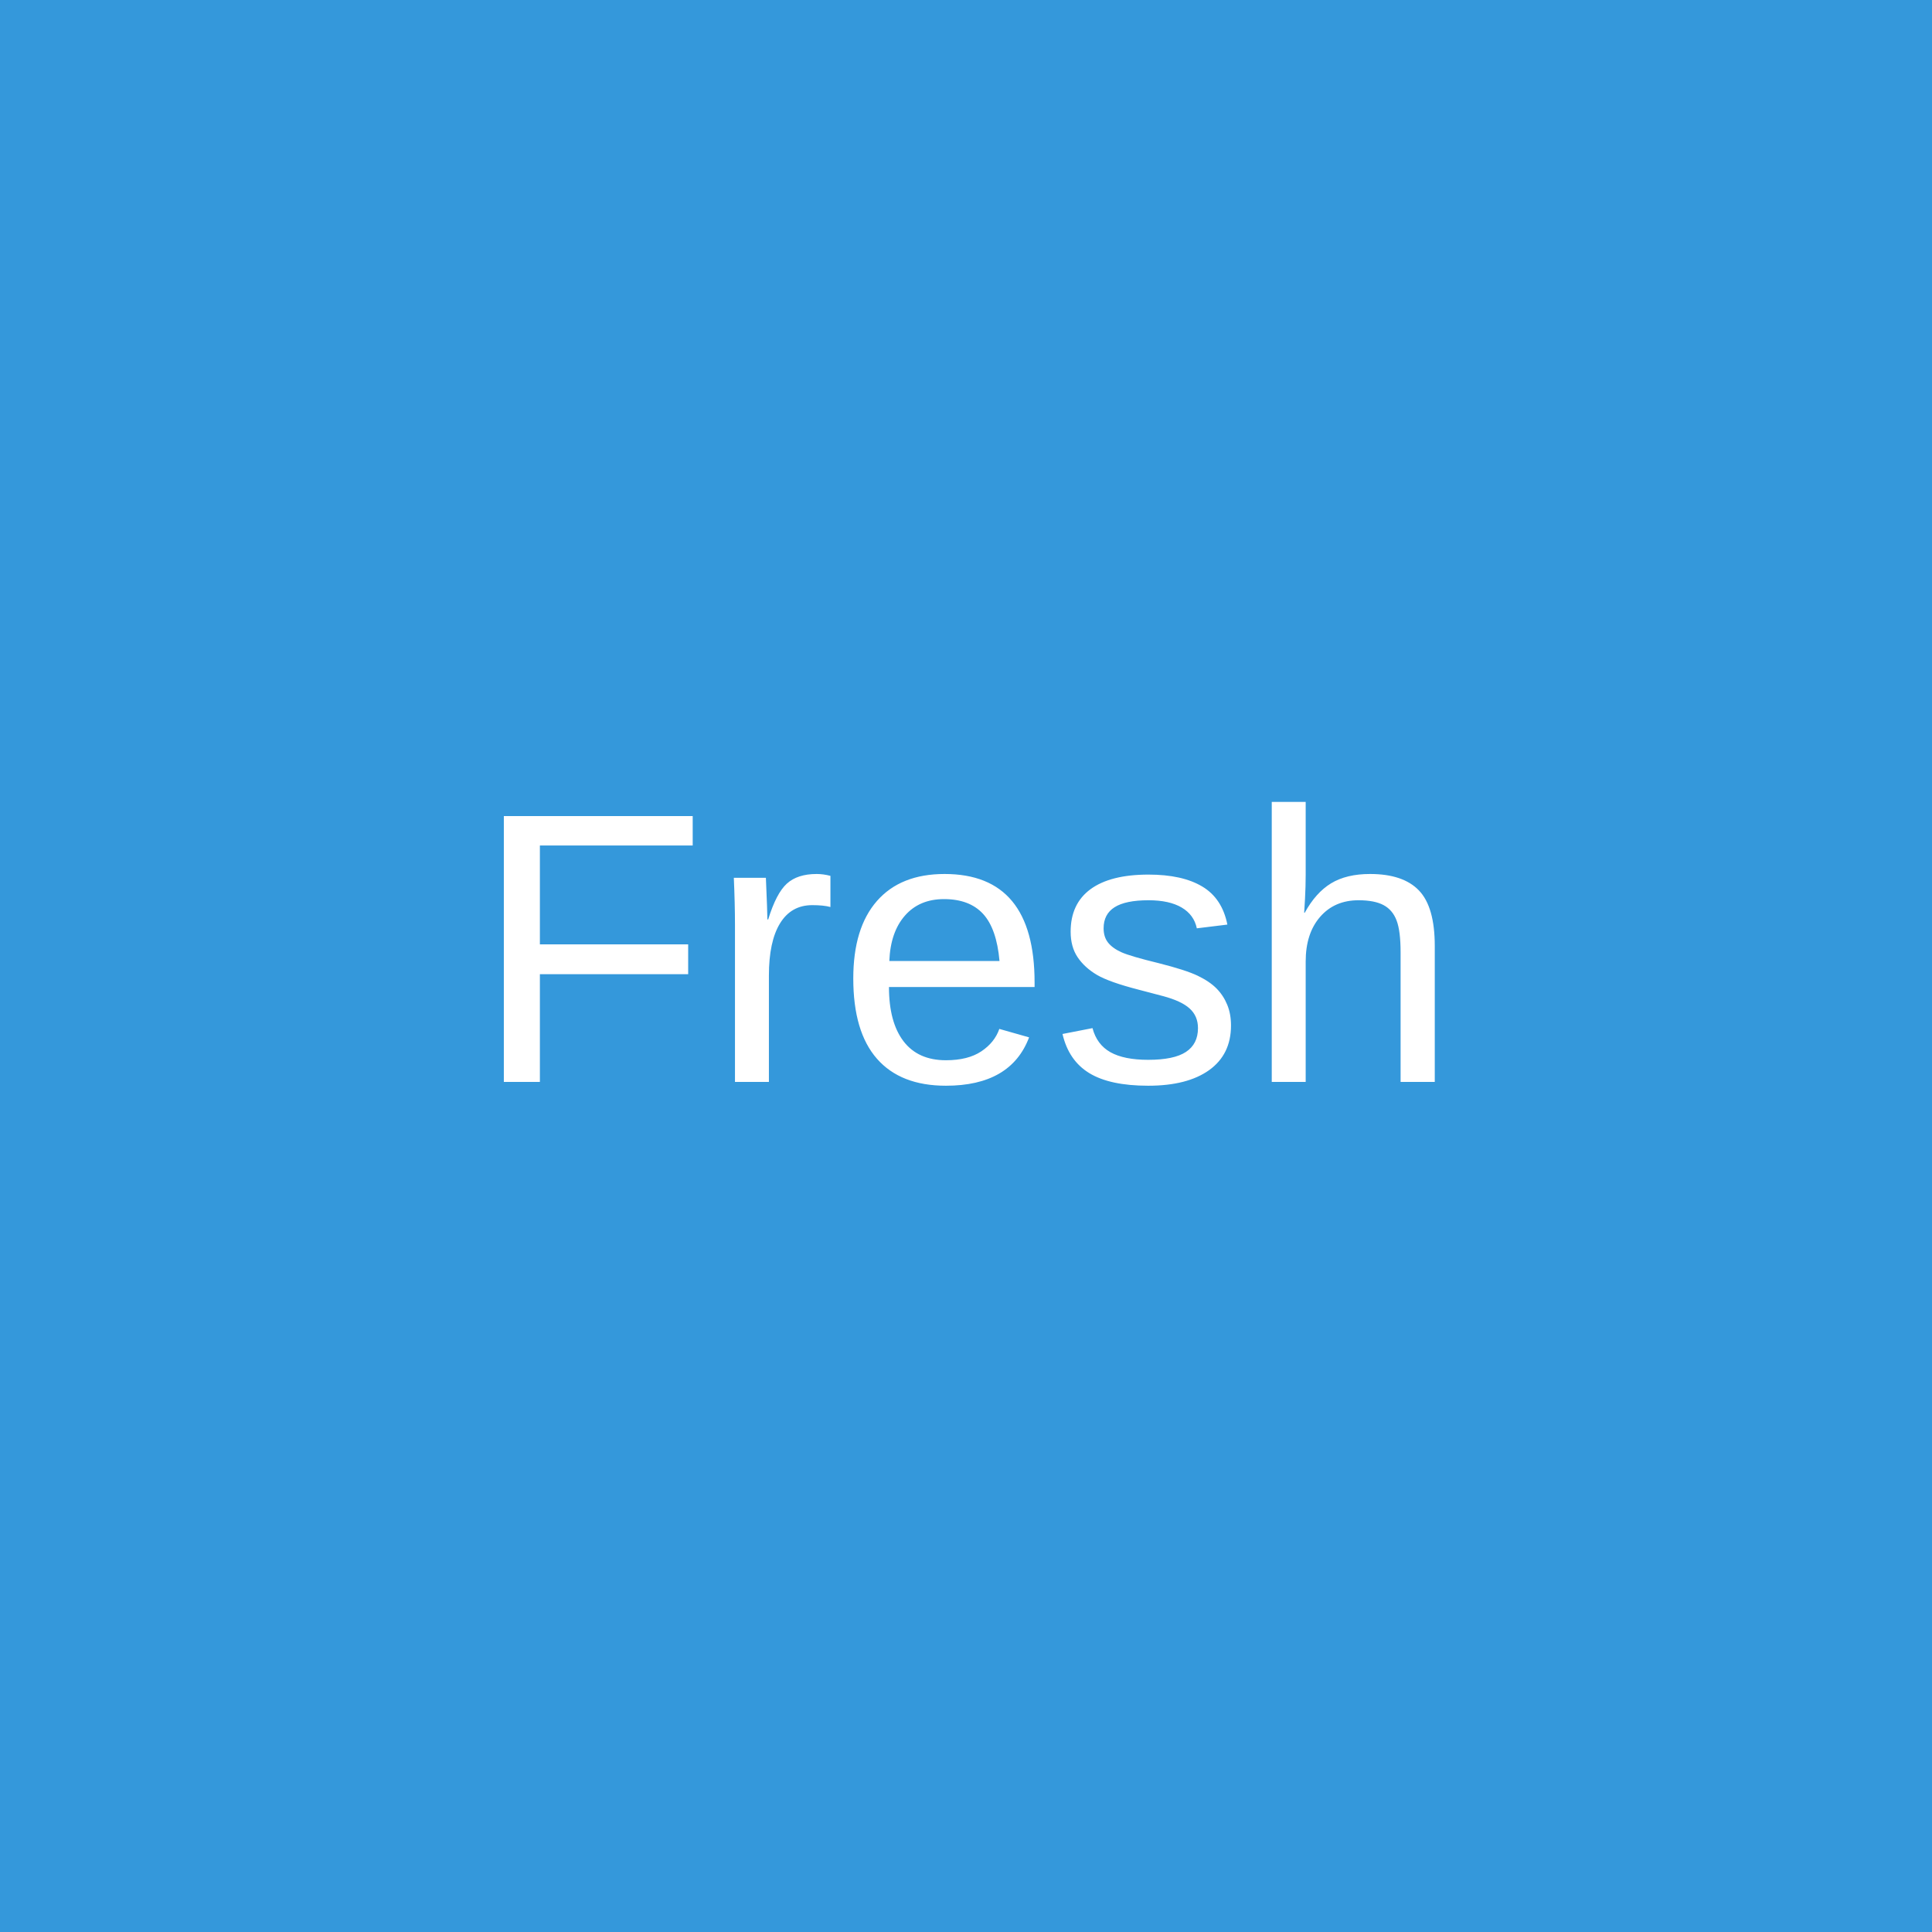
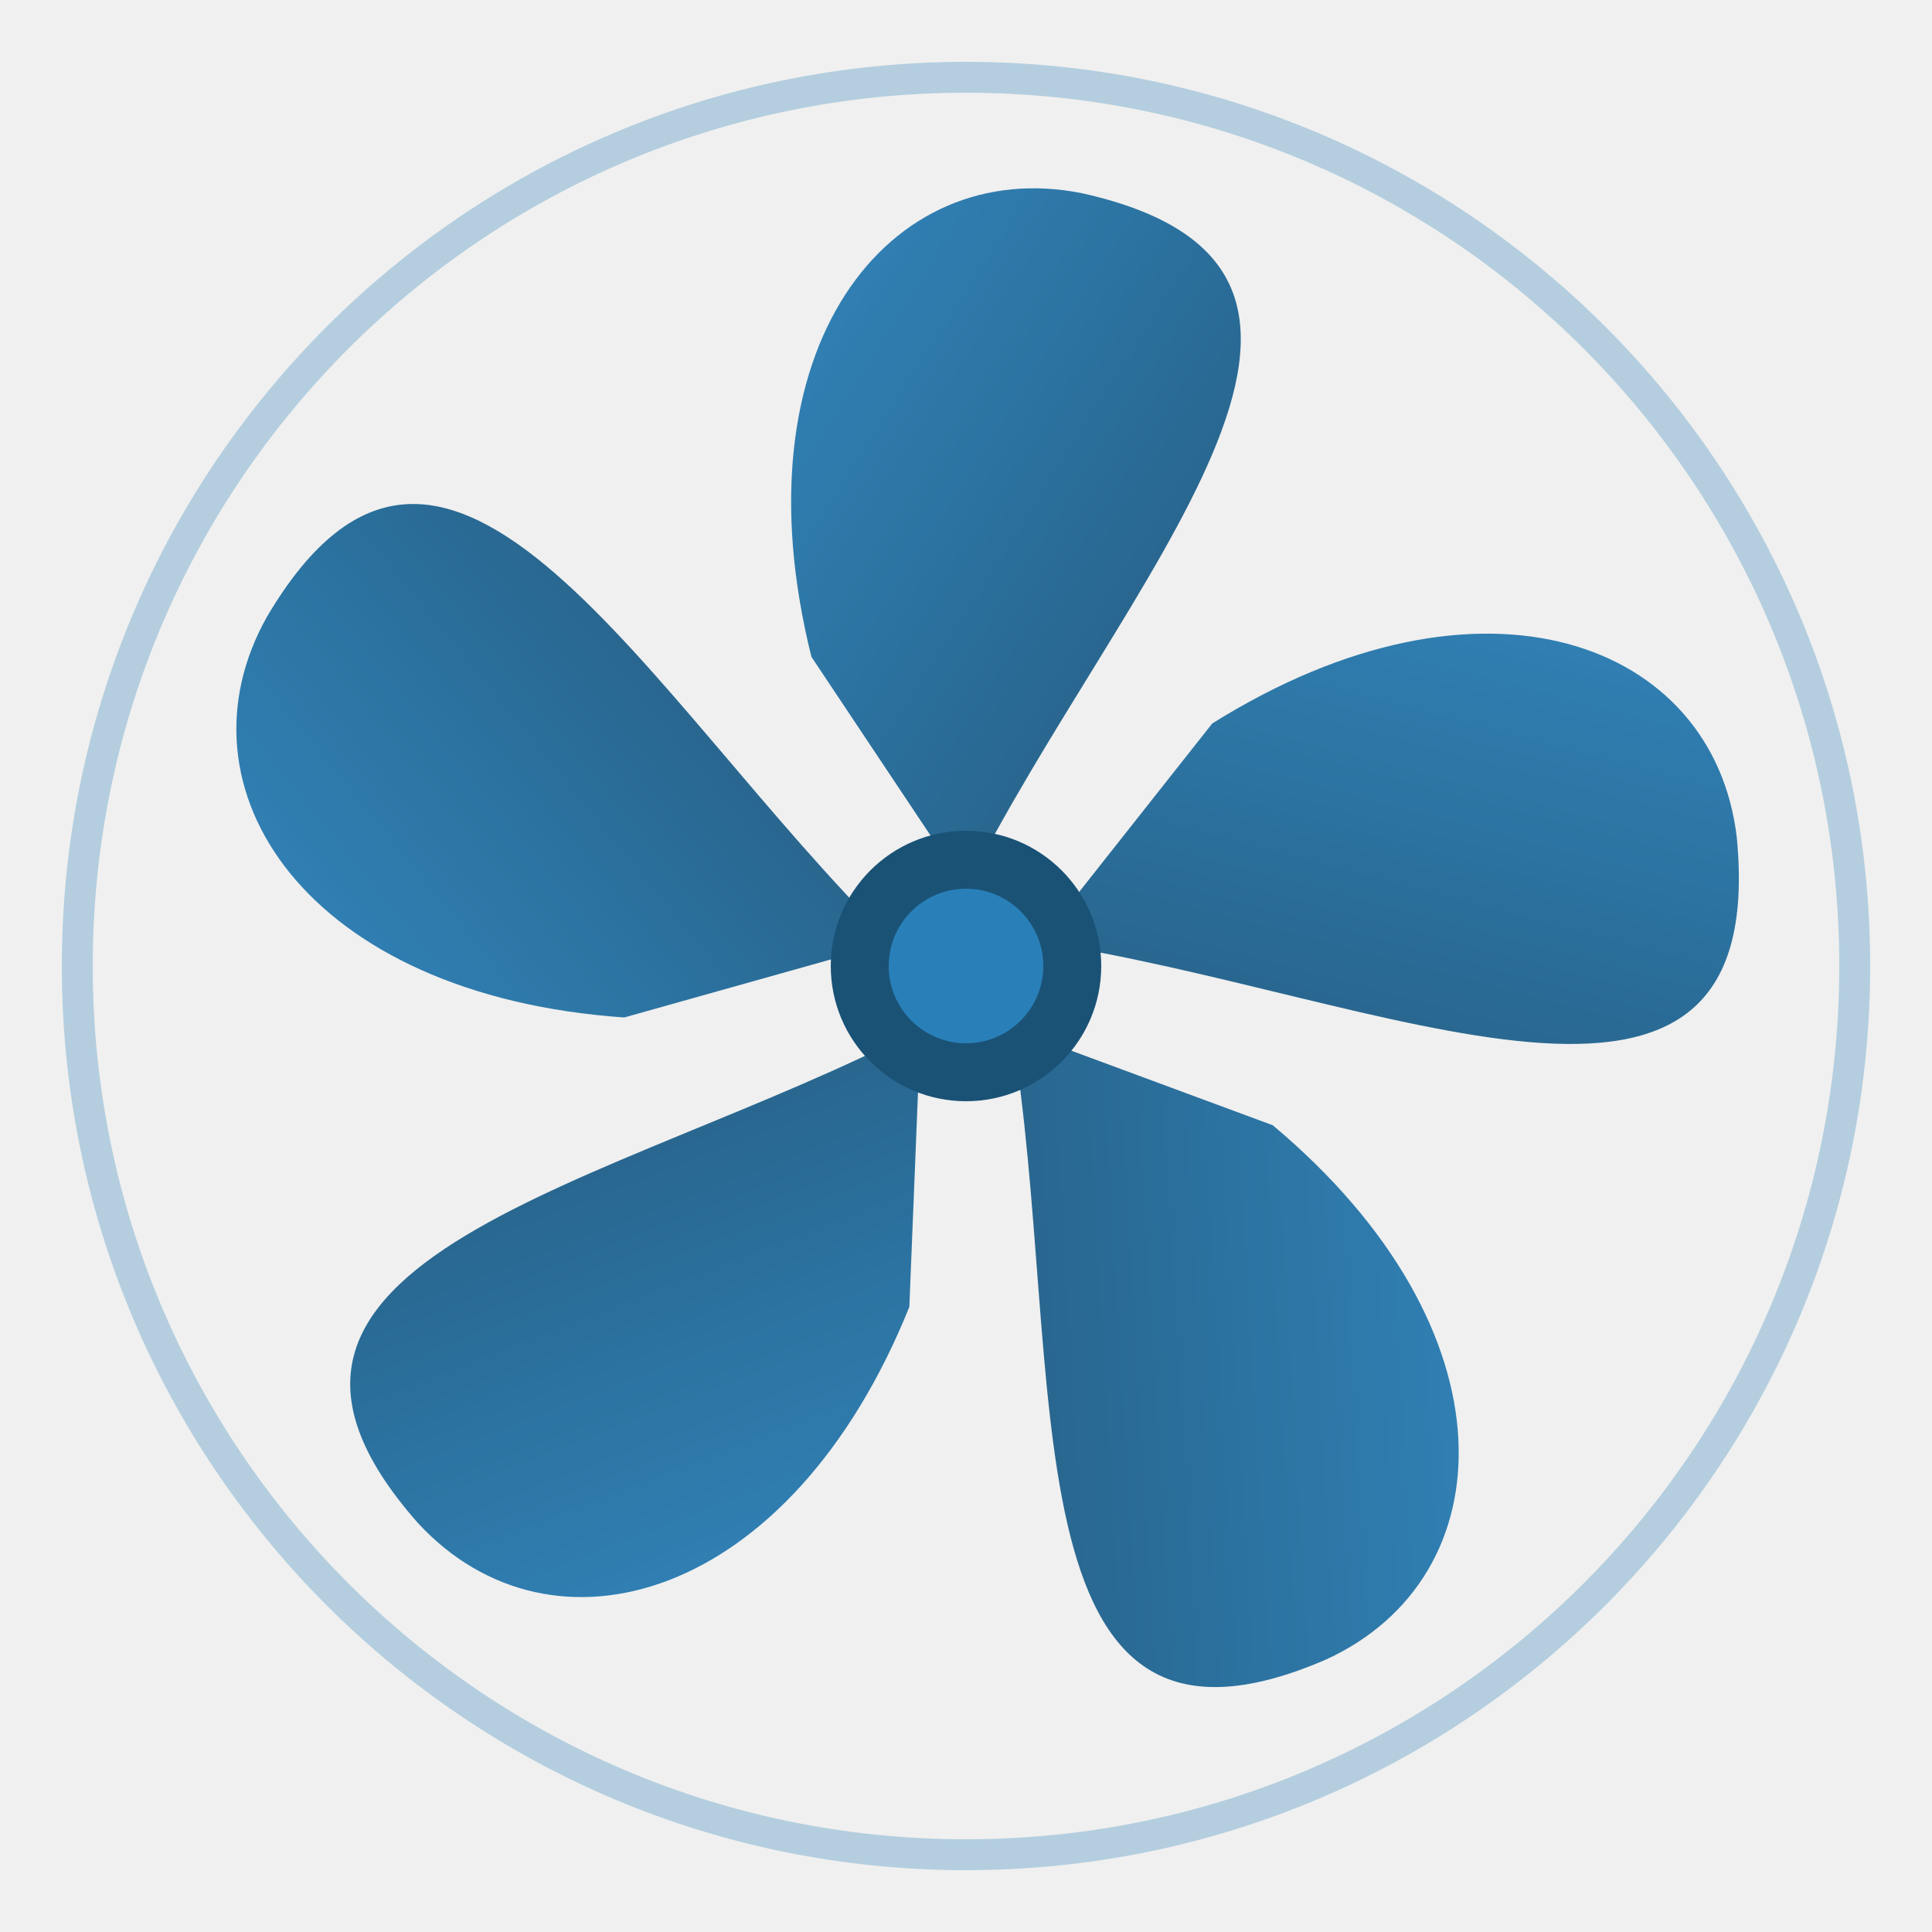
- <svg xmlns="http://www.w3.org/2000/svg" width="500" height="500">
-   <rect width="500" height="500" fill="#3498db" />
-   <text x="50%" y="50%" font-family="Arial" font-size="100" fill="white" text-anchor="middle" dy=".3em">Fresh</text>
+ <svg xmlns="http://www.w3.org/2000/svg" viewBox="0 0 500 500" width="500" height="500">
+   <defs>
+     <linearGradient id="blade" x1="0%" y1="0%" x2="100%" y2="100%">
+       <stop offset="0%" stop-color="#2980b9" />
+       <stop offset="100%" stop-color="#1a5276" />
+     </linearGradient>
+   </defs>
+   <g transform="translate(250,250)">
+     <path d="M0,-20 C40,-100 120,-180 30,-200 C-20,-210 -60,-160 -40,-80 Z" fill="url(#blade)" opacity="0.95" />
+     <path d="M0,-20 C40,-100 120,-180 30,-200 C-20,-210 -60,-160 -40,-80 Z" fill="url(#blade)" opacity="0.95" transform="rotate(72)" />
+     <path d="M0,-20 C40,-100 120,-180 30,-200 C-20,-210 -60,-160 -40,-80 Z" fill="url(#blade)" opacity="0.95" transform="rotate(144)" />
+     <path d="M0,-20 C40,-100 120,-180 30,-200 C-20,-210 -60,-160 -40,-80 Z" fill="url(#blade)" opacity="0.95" transform="rotate(216)" />
+     <path d="M0,-20 C40,-100 120,-180 30,-200 C-20,-210 -60,-160 -40,-80 Z" fill="url(#blade)" opacity="0.95" transform="rotate(288)" />
+     <circle cx="0" cy="0" r="35" fill="#1a5276" />
+     <circle cx="0" cy="0" r="20" fill="#2980b9" />
+   </g>
+   <circle cx="250" cy="250" r="230" fill="none" stroke="#2980b9" stroke-width="8" opacity="0.3" />
</svg>
